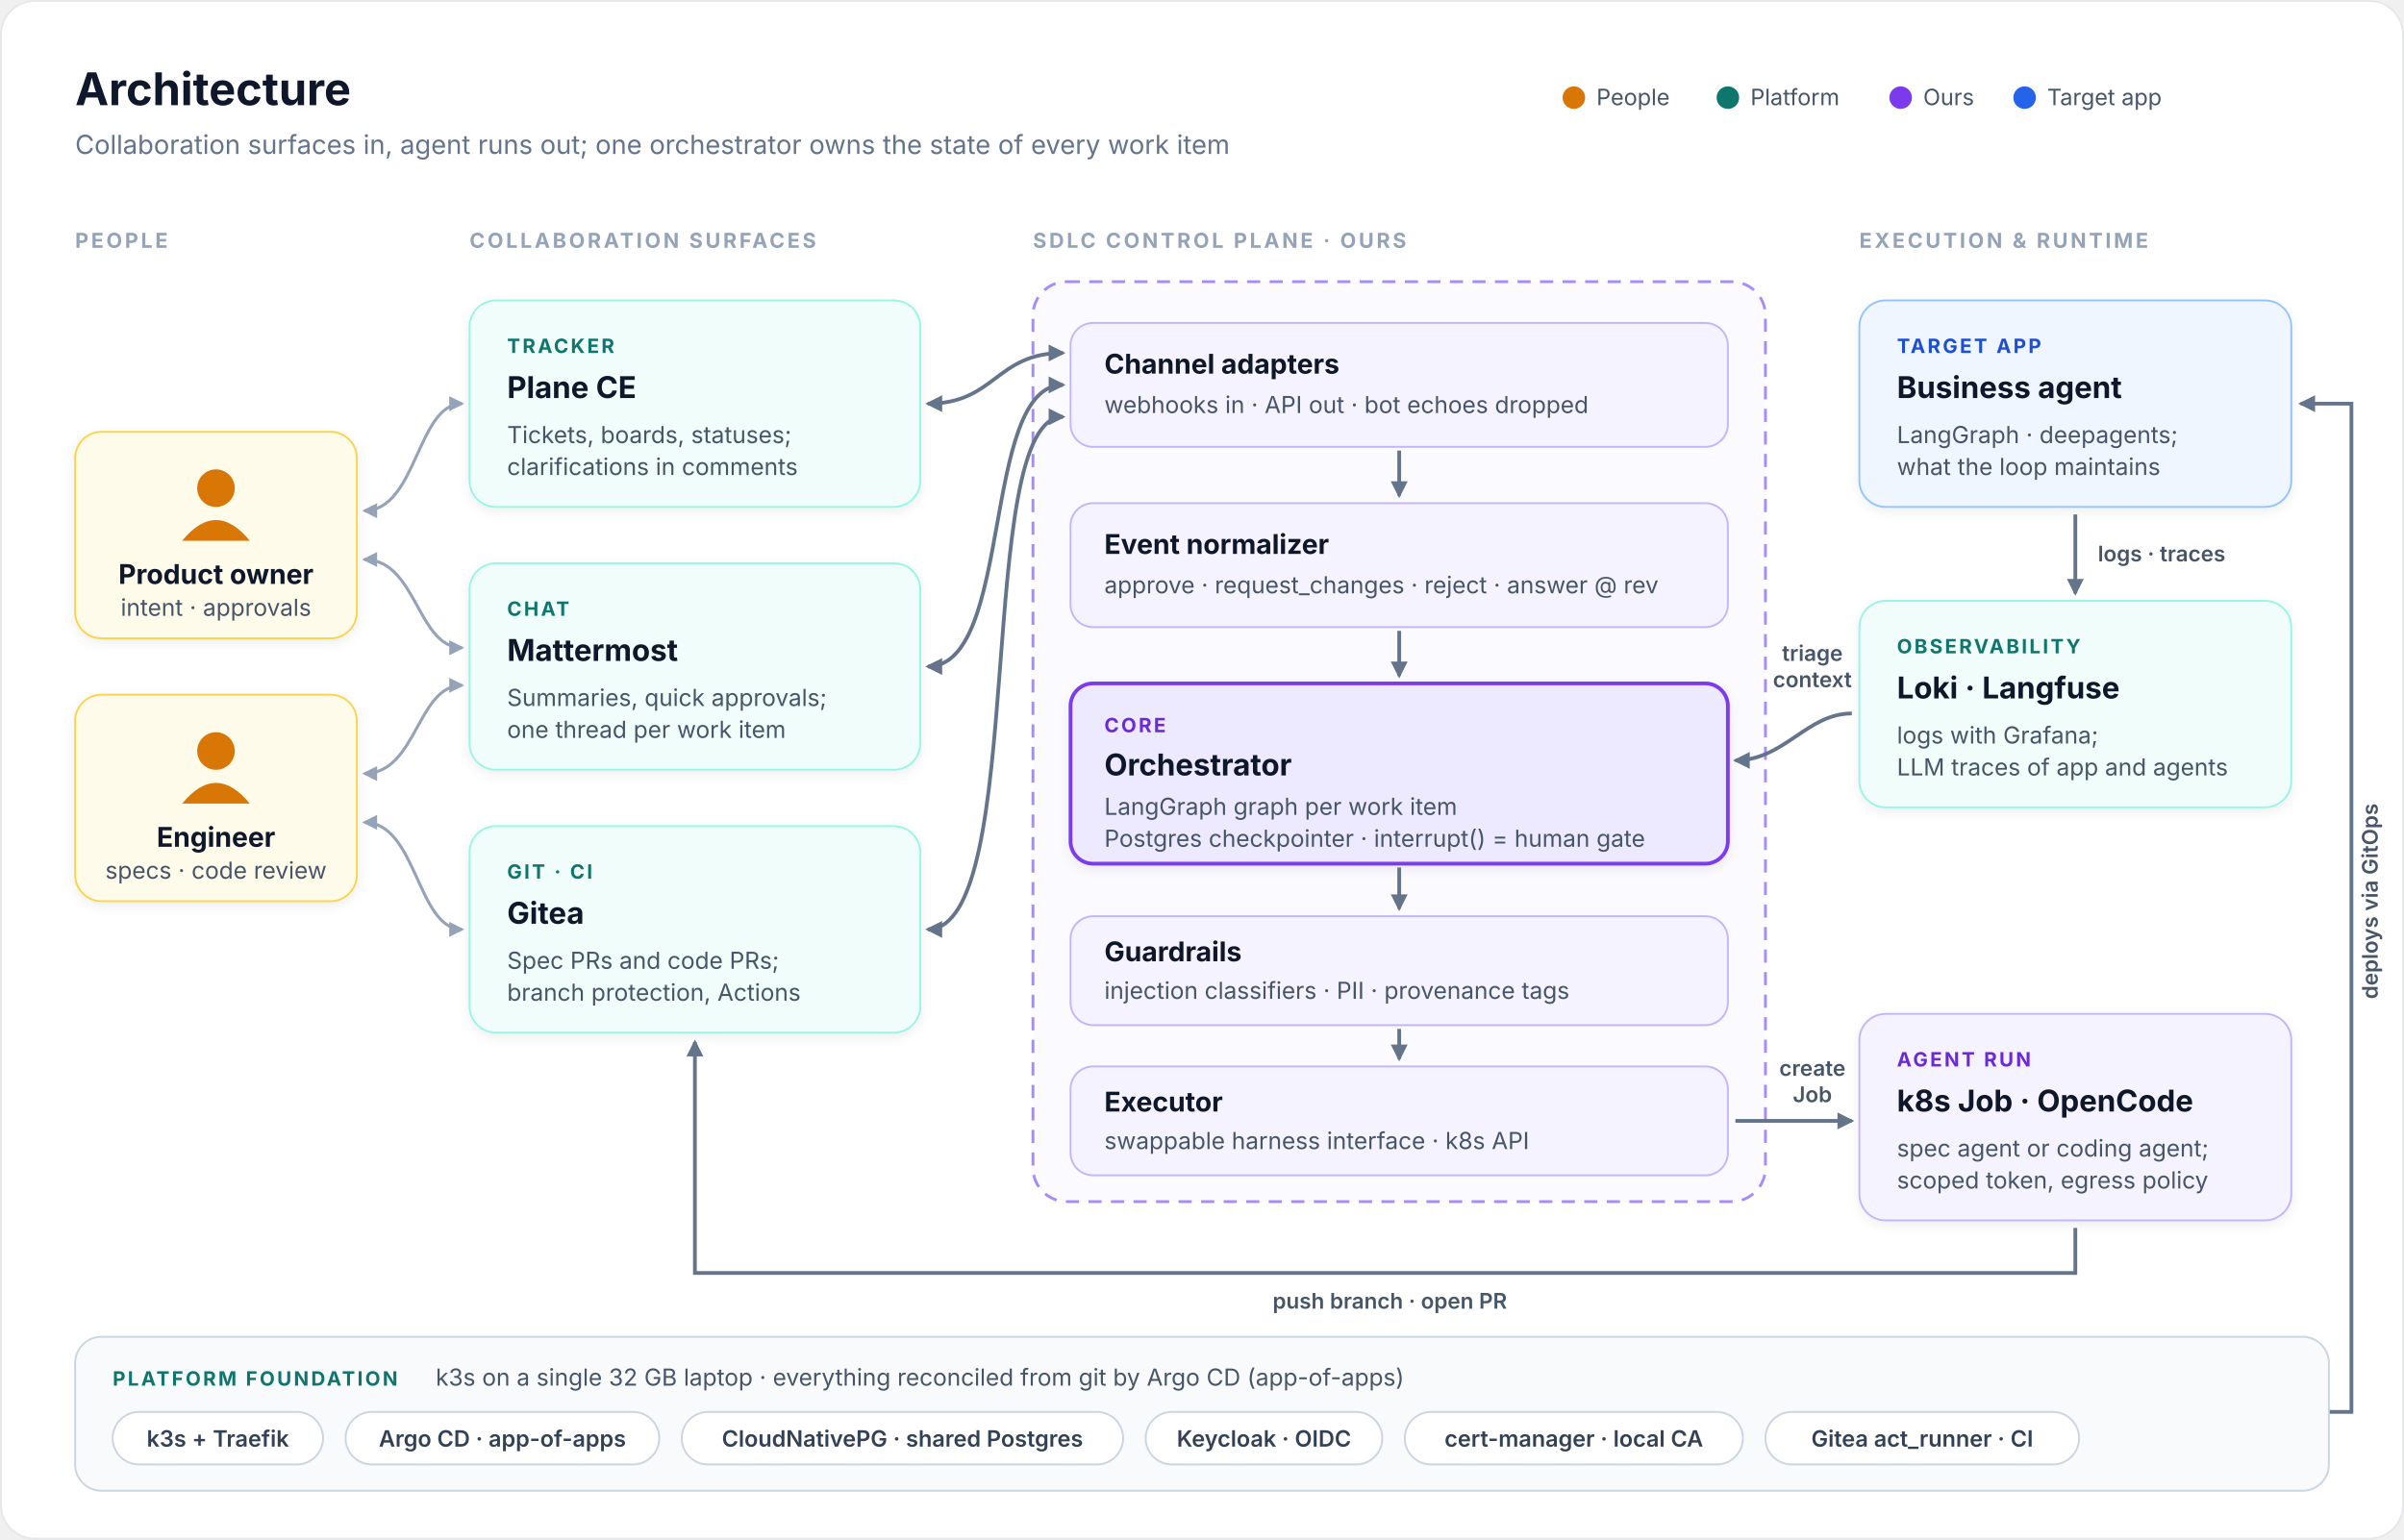
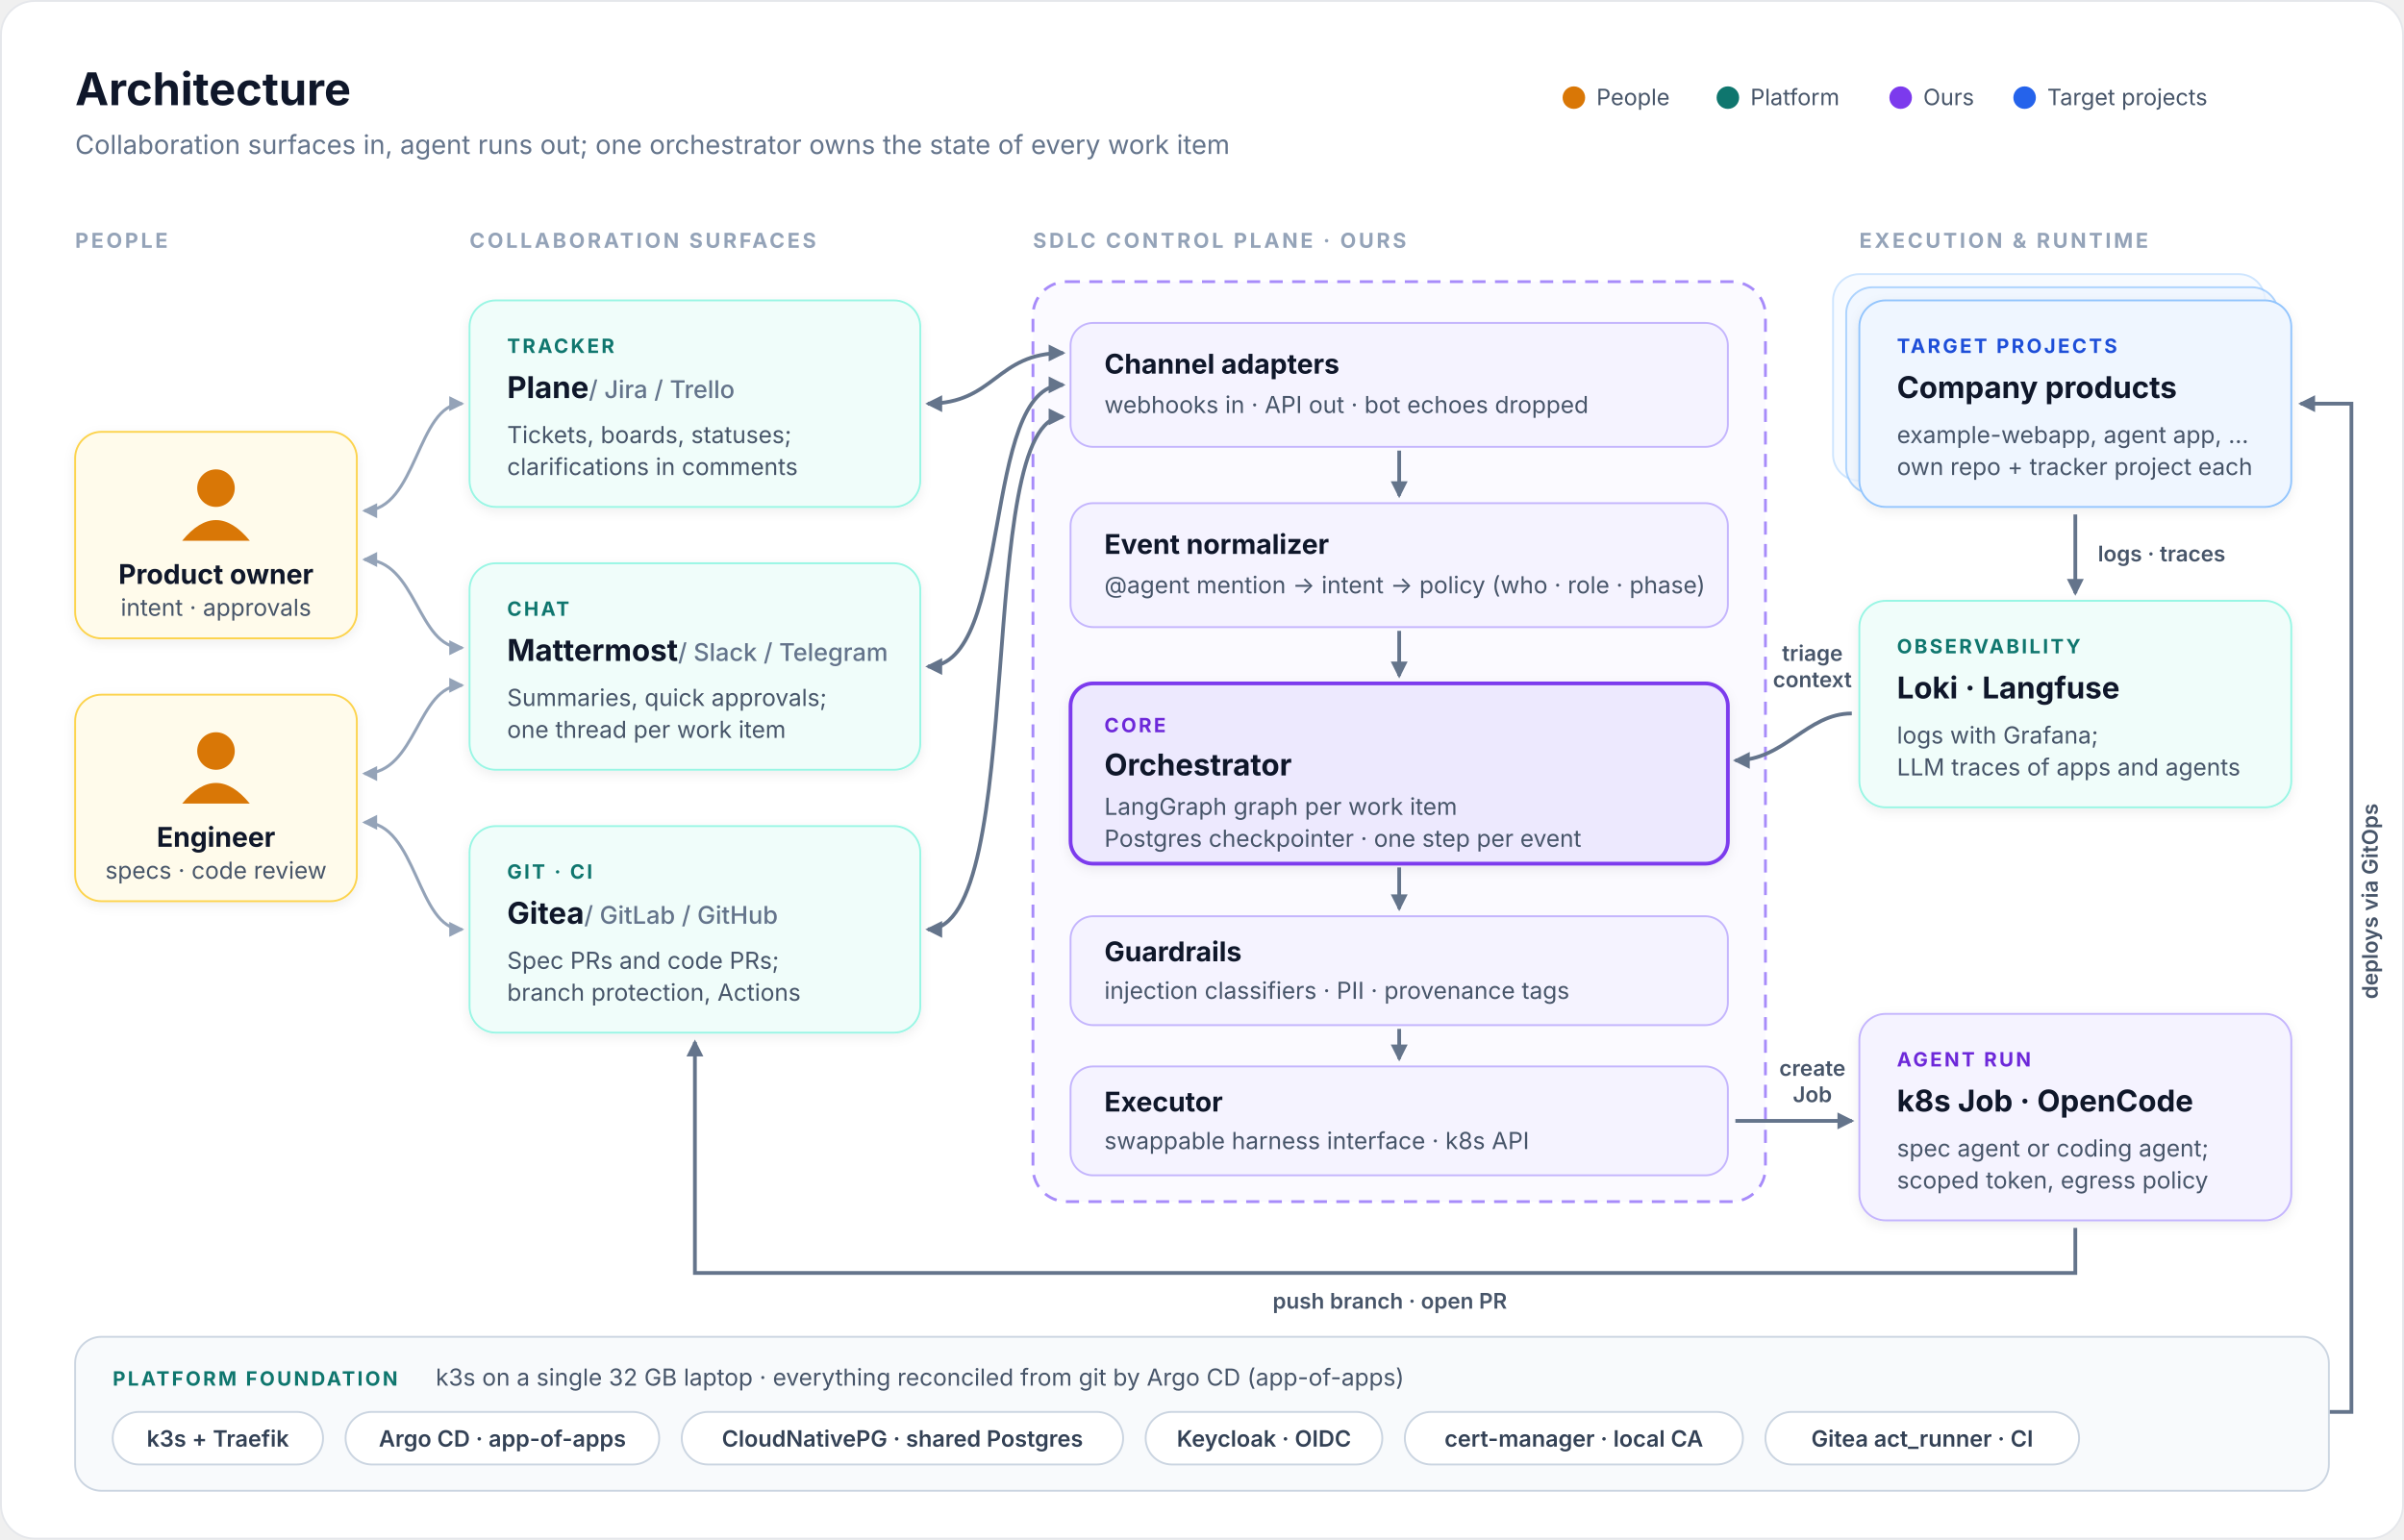
<svg xmlns="http://www.w3.org/2000/svg" viewBox="0 0 1280 820" width="1280" height="820" role="img" aria-labelledby="title desc">
  <style>
    .bg { fill: #ffffff; stroke: #e5e7eb; }
    text { font-family: Inter, -apple-system, "Segoe UI", Roboto, Helvetica, Arial, sans-serif; }
    .h1 { font-size: 24px; font-weight: 700; fill: #0f172a; }
    .h2 { font-size: 14px; fill: #64748b; }
    .col { font-size: 11px; font-weight: 700; letter-spacing: 1.4px; fill: #94a3b8; }
    .ttl { font-size: 16px; font-weight: 700; fill: #0f172a; }
    .ttl-s { font-size: 14.5px; font-weight: 700; fill: #0f172a; }
    .txt { font-size: 12.5px; fill: #475569; }
    .kick { font-size: 10.5px; font-weight: 700; letter-spacing: 1.2px; }
    .lbl { font-size: 11.5px; font-weight: 600; fill: #475569; }
    .lg { font-size: 12px; fill: #475569; }
    .chip-t { font-size: 12px; font-weight: 600; fill: #334155; }
+     .alt { font-size: 13px; font-weight: 500; fill: #64748b; }

    .c-human { fill: #fffbeb; stroke: #fcd34d; }   .a-human { fill: #d97706; }   .k-human { fill: #b45309; }
    .c-plat  { fill: #f0fdfa; stroke: #99f6e4; }   .a-plat  { fill: #0f766e; }   .k-plat  { fill: #0f766e; }
    .c-agent { fill: #f5f3ff; stroke: #c4b5fd; }   .a-agent { fill: #7c3aed; }   .k-agent { fill: #6d28d9; }
    .c-app   { fill: #eff6ff; stroke: #93c5fd; }   .a-app   { fill: #2563eb; }   .k-app   { fill: #1d4ed8; }
    .c-orch  { fill: #ede9fe; stroke: #7c3aed; stroke-width: 2; }
    .cp      { fill: #fbfaff; stroke: #a78bfa; stroke-dasharray: 7 5; stroke-width: 1.5; }
    .found   { fill: #f8fafc; stroke: #cbd5e1; }
    .chip    { fill: #ffffff; stroke: #cbd5e1; }

    .edge { stroke: #64748b; stroke-width: 2; fill: none; }
    .edge-s { stroke: #94a3b8; stroke-width: 1.6; fill: none; }
    .ah { fill: #64748b; }
    .ah-s { fill: #94a3b8; }

    @media (prefers-color-scheme: dark) {
+       .alt { fill: #8b949e; }
      .bg { fill: #0d1117; stroke: #30363d; }
      .h1, .ttl, .ttl-s { fill: #f0f6fc; }
      .h2 { fill: #8b949e; }
      .col { fill: #6e7681; }
      .txt, .lbl, .lg { fill: #b1bac4; }
      .chip-t { fill: #e6edf3; }
      .c-human { fill: #261c0c; stroke: #b45309; }   .a-human { fill: #f59e0b; }   .k-human { fill: #fcd34d; }
      .c-plat  { fill: #0b2420; stroke: #0f766e; }   .a-plat  { fill: #14b8a6; }   .k-plat  { fill: #5eead4; }
      .c-agent { fill: #1e1633; stroke: #6d28d9; }   .a-agent { fill: #8b5cf6; }   .k-agent { fill: #c4b5fd; }
      .c-app   { fill: #0c1a33; stroke: #1d4ed8; }   .a-app   { fill: #3b82f6; }   .k-app   { fill: #93c5fd; }
      .c-orch  { fill: #2a1f4a; stroke: #8b5cf6; }
      .cp      { fill: #110d1c; stroke: #6d28d9; }
      .found   { fill: #161b22; stroke: #30363d; }
      .chip    { fill: #0d1117; stroke: #30363d; }
      .edge { stroke: #8b949e; }
      .edge-s { stroke: #6e7681; }
      .ah { fill: #8b949e; }
      .ah-s { fill: #6e7681; }
    }
  </style>
  <defs>
    <marker id="ah" viewBox="0 0 10 10" refX="8.5" refY="5" markerWidth="9" markerHeight="9" markerUnits="userSpaceOnUse" orient="auto-start-reverse">
      <path class="ah" d="M0,0 L10,5 L0,10 z" />
    </marker>
    <marker id="ahs" viewBox="0 0 10 10" refX="8.5" refY="5" markerWidth="8" markerHeight="8" markerUnits="userSpaceOnUse" orient="auto-start-reverse">
      <path class="ah-s" d="M0,0 L10,5 L0,10 z" />
    </marker>
    <filter id="sh" x="-10%" y="-10%" width="120%" height="130%">
      <feDropShadow dx="0" dy="2" stdDeviation="3" flood-color="#0f172a" flood-opacity="0.07" />
    </filter>
  </defs>
  <rect class="bg" x="0.5" y="0.5" width="1279" height="819" rx="18" />
  <text class="h1" x="40" y="56">Architecture</text>
  <text class="h2" x="40" y="82">Collaboration surfaces in, agent runs out; one orchestrator owns the state of every work item</text>
  <g transform="translate(838,52)">
    <circle class="a-human" cx="0" cy="0" r="6" />
    <text class="lg" x="12" y="4">People</text>
    <circle class="a-plat" cx="82" cy="0" r="6" />
    <text class="lg" x="94" y="4">Platform</text>
    <circle class="a-agent" cx="174" cy="0" r="6" />
    <text class="lg" x="186" y="4">Ours</text>
    <circle class="a-app" cx="240" cy="0" r="6" />
-     <text class="lg" x="252" y="4">Target app</text>
+     <text class="lg" x="252" y="4">Target projects</text>
  </g>
  <text class="col" x="40" y="132">PEOPLE</text>
  <text class="col" x="250" y="132">COLLABORATION SURFACES</text>
  <text class="col" x="550" y="132">SDLC CONTROL PLANE · OURS</text>
  <text class="col" x="990" y="132">EXECUTION &amp; RUNTIME</text>
  <g transform="translate(40,230)">
    <rect class="c-human" width="150" height="110" rx="14" filter="url(#sh)" />
    <circle class="a-human" cx="75" cy="30" r="10" />
    <path class="a-human" d="M57,58 Q75,36 93,58 Z" />
    <text class="ttl-s" x="75" y="81" text-anchor="middle">Product owner</text>
    <text class="txt" x="75" y="98" text-anchor="middle">intent · approvals</text>
  </g>
  <g transform="translate(40,370)">
    <rect class="c-human" width="150" height="110" rx="14" filter="url(#sh)" />
    <circle class="a-human" cx="75" cy="30" r="10" />
    <path class="a-human" d="M57,58 Q75,36 93,58 Z" />
    <text class="ttl-s" x="75" y="81" text-anchor="middle">Engineer</text>
    <text class="txt" x="75" y="98" text-anchor="middle">specs · code review</text>
  </g>
  <g transform="translate(250,160)">
    <rect class="c-plat" width="240" height="110" rx="14" filter="url(#sh)" />
    <text class="kick k-plat" x="20" y="28">TRACKER</text>
-     <text class="ttl" x="20" y="52">Plane CE</text>
+     <text class="ttl" x="20" y="52">Plane<tspan class="alt"> / Jira / Trello</tspan>
+     </text>
    <text class="txt" x="20" y="76">Tickets, boards, statuses;</text>
    <text class="txt" x="20" y="93">clarifications in comments</text>
  </g>
  <g transform="translate(250,300)">
    <rect class="c-plat" width="240" height="110" rx="14" filter="url(#sh)" />
    <text class="kick k-plat" x="20" y="28">CHAT</text>
-     <text class="ttl" x="20" y="52">Mattermost</text>
+     <text class="ttl" x="20" y="52">Mattermost<tspan class="alt"> / Slack / Telegram</tspan>
+     </text>
    <text class="txt" x="20" y="76">Summaries, quick approvals;</text>
    <text class="txt" x="20" y="93">one thread per work item</text>
  </g>
  <g transform="translate(250,440)">
    <rect class="c-plat" width="240" height="110" rx="14" filter="url(#sh)" />
    <text class="kick k-plat" x="20" y="28">GIT · CI</text>
-     <text class="ttl" x="20" y="52">Gitea</text>
+     <text class="ttl" x="20" y="52">Gitea<tspan class="alt"> / GitLab / GitHub</tspan>
+     </text>
    <text class="txt" x="20" y="76">Spec PRs and code PRs;</text>
    <text class="txt" x="20" y="93">branch protection, Actions</text>
  </g>
  <path class="edge-s" d="M194,272 C222,272 222,215 246,215" marker-start="url(#ahs)" marker-end="url(#ahs)" />
  <path class="edge-s" d="M194,298 C222,298 222,345 246,345" marker-start="url(#ahs)" marker-end="url(#ahs)" />
  <path class="edge-s" d="M194,412 C222,412 222,365 246,365" marker-start="url(#ahs)" marker-end="url(#ahs)" />
  <path class="edge-s" d="M194,438 C222,438 222,495 246,495" marker-start="url(#ahs)" marker-end="url(#ahs)" />
  <rect class="cp" x="550" y="150" width="390" height="490" rx="18" />
  <g transform="translate(570,172)">
    <rect class="c-agent" width="350" height="66" rx="12" />
    <text class="ttl-s" x="18" y="27">Channel adapters</text>
    <text class="txt" x="18" y="48">webhooks in · API out · bot echoes dropped</text>
  </g>
  <g transform="translate(570,268)">
    <rect class="c-agent" width="350" height="66" rx="12" />
    <text class="ttl-s" x="18" y="27">Event normalizer</text>
-     <text class="txt" x="18" y="48">approve · request_changes · reject · answer @ rev</text>
+     <text class="txt" x="18" y="48">@agent mention → intent → policy (who · role · phase)</text>
  </g>
  <g transform="translate(570,364)">
    <rect class="c-orch" width="350" height="96" rx="12" filter="url(#sh)" />
    <text class="kick k-agent" x="18" y="26">CORE</text>
    <text class="ttl" x="18" y="49">Orchestrator</text>
    <text class="txt" x="18" y="70">LangGraph graph per work item</text>
-     <text class="txt" x="18" y="87">Postgres checkpointer · interrupt() = human gate</text>
+     <text class="txt" x="18" y="87">Postgres checkpointer · one step per event</text>
  </g>
  <g transform="translate(570,488)">
    <rect class="c-agent" width="350" height="58" rx="12" />
    <text class="ttl-s" x="18" y="24">Guardrails</text>
    <text class="txt" x="18" y="44">injection classifiers · PII · provenance tags</text>
  </g>
  <g transform="translate(570,568)">
    <rect class="c-agent" width="350" height="58" rx="12" />
    <text class="ttl-s" x="18" y="24">Executor</text>
    <text class="txt" x="18" y="44">swappable harness interface · k8s API</text>
  </g>
  <line class="edge" x1="745" y1="240" x2="745" y2="264" marker-end="url(#ah)" />
  <line class="edge" x1="745" y1="336" x2="745" y2="360" marker-end="url(#ah)" />
  <line class="edge" x1="745" y1="462" x2="745" y2="484" marker-end="url(#ah)" />
  <line class="edge" x1="745" y1="548" x2="745" y2="564" marker-end="url(#ah)" />
  <path class="edge" d="M494,215 C530,215 530,188 566,188" marker-start="url(#ah)" marker-end="url(#ah)" />
  <path class="edge" d="M494,355 C540,355 522,205 566,205" marker-start="url(#ah)" marker-end="url(#ah)" />
  <path class="edge" d="M494,495 C548,495 518,222 566,222" marker-start="url(#ah)" marker-end="url(#ah)" />
  <g transform="translate(990,160)">
+     <rect class="c-app" x="-14" y="-14" width="230" height="110" rx="14" opacity="0.45" />
+     <rect class="c-app" x="-7" y="-7" width="230" height="110" rx="14" opacity="0.75" />
    <rect class="c-app" width="230" height="110" rx="14" filter="url(#sh)" />
-     <text class="kick k-app" x="20" y="28">TARGET APP</text>
-     <text class="ttl" x="20" y="52">Business agent</text>
-     <text class="txt" x="20" y="76">LangGraph · deepagents;</text>
-     <text class="txt" x="20" y="93">what the loop maintains</text>
+     <text class="kick k-app" x="20" y="28">TARGET PROJECTS</text>
+     <text class="ttl" x="20" y="52">Company products</text>
+     <text class="txt" x="20" y="76">example-webapp, agent app, …</text>
+     <text class="txt" x="20" y="93">own repo + tracker project each</text>
  </g>
  <g transform="translate(990,320)">
    <rect class="c-plat" width="230" height="110" rx="14" filter="url(#sh)" />
    <text class="kick k-plat" x="20" y="28">OBSERVABILITY</text>
    <text class="ttl" x="20" y="52">Loki · Langfuse</text>
    <text class="txt" x="20" y="76">logs with Grafana;</text>
-     <text class="txt" x="20" y="93">LLM traces of app and agents</text>
+     <text class="txt" x="20" y="93">LLM traces of apps and agents</text>
  </g>
  <g transform="translate(990,540)">
    <rect class="c-agent" width="230" height="110" rx="14" filter="url(#sh)" />
    <text class="kick k-agent" x="20" y="28">AGENT RUN</text>
    <text class="ttl" x="20" y="52">k8s Job · OpenCode</text>
    <text class="txt" x="20" y="76">spec agent or coding agent;</text>
    <text class="txt" x="20" y="93">scoped token, egress policy</text>
  </g>
  <line class="edge" x1="1105" y1="274" x2="1105" y2="316" marker-end="url(#ah)" />
  <text class="lbl" x="1117" y="299">logs · traces</text>
  <path class="edge" d="M986,380 C962,380 950,405 924,405" marker-end="url(#ah)" />
  <text class="lbl" x="965" y="352" text-anchor="middle">triage</text>
  <text class="lbl" x="965" y="366" text-anchor="middle">context</text>
  <line class="edge" x1="924" y1="597" x2="986" y2="597" marker-end="url(#ah)" />
  <text class="lbl" x="965" y="573" text-anchor="middle">create</text>
  <text class="lbl" x="965" y="587" text-anchor="middle">Job</text>
  <path class="edge" d="M1105,654 V678 H370 V555" marker-end="url(#ah)" />
  <text class="lbl" x="740" y="697" text-anchor="middle">push branch · open PR</text>
  <path class="edge" d="M1240,752 H1252 V215 H1225" marker-end="url(#ah)" />
  <text class="lbl" transform="translate(1266,480) rotate(-90)" text-anchor="middle">deploys via GitOps</text>
  <rect class="found" x="40" y="712" width="1200" height="82" rx="14" />
  <text class="kick k-plat" x="60" y="738">PLATFORM FOUNDATION</text>
  <text class="txt" x="232" y="738">k3s on a single 32 GB laptop · everything reconciled from git by Argo CD (app-of-apps)</text>
  <g>
    <rect class="chip" x="60" y="752" width="112" height="28" rx="14" />
    <text class="chip-t" x="116" y="770.5" text-anchor="middle">k3s + Traefik</text>
    <rect class="chip" x="184" y="752" width="167" height="28" rx="14" />
    <text class="chip-t" x="267.5" y="770.5" text-anchor="middle">Argo CD · app-of-apps</text>
    <rect class="chip" x="363" y="752" width="235" height="28" rx="14" />
    <text class="chip-t" x="480.5" y="770.5" text-anchor="middle">CloudNativePG · shared Postgres</text>
    <rect class="chip" x="610" y="752" width="126" height="28" rx="14" />
    <text class="chip-t" x="673" y="770.5" text-anchor="middle">Keycloak · OIDC</text>
    <rect class="chip" x="748" y="752" width="180" height="28" rx="14" />
    <text class="chip-t" x="838" y="770.5" text-anchor="middle">cert-manager · local CA</text>
    <rect class="chip" x="940" y="752" width="167" height="28" rx="14" />
    <text class="chip-t" x="1023.5" y="770.5" text-anchor="middle">Gitea act_runner · CI</text>
  </g>
</svg>
